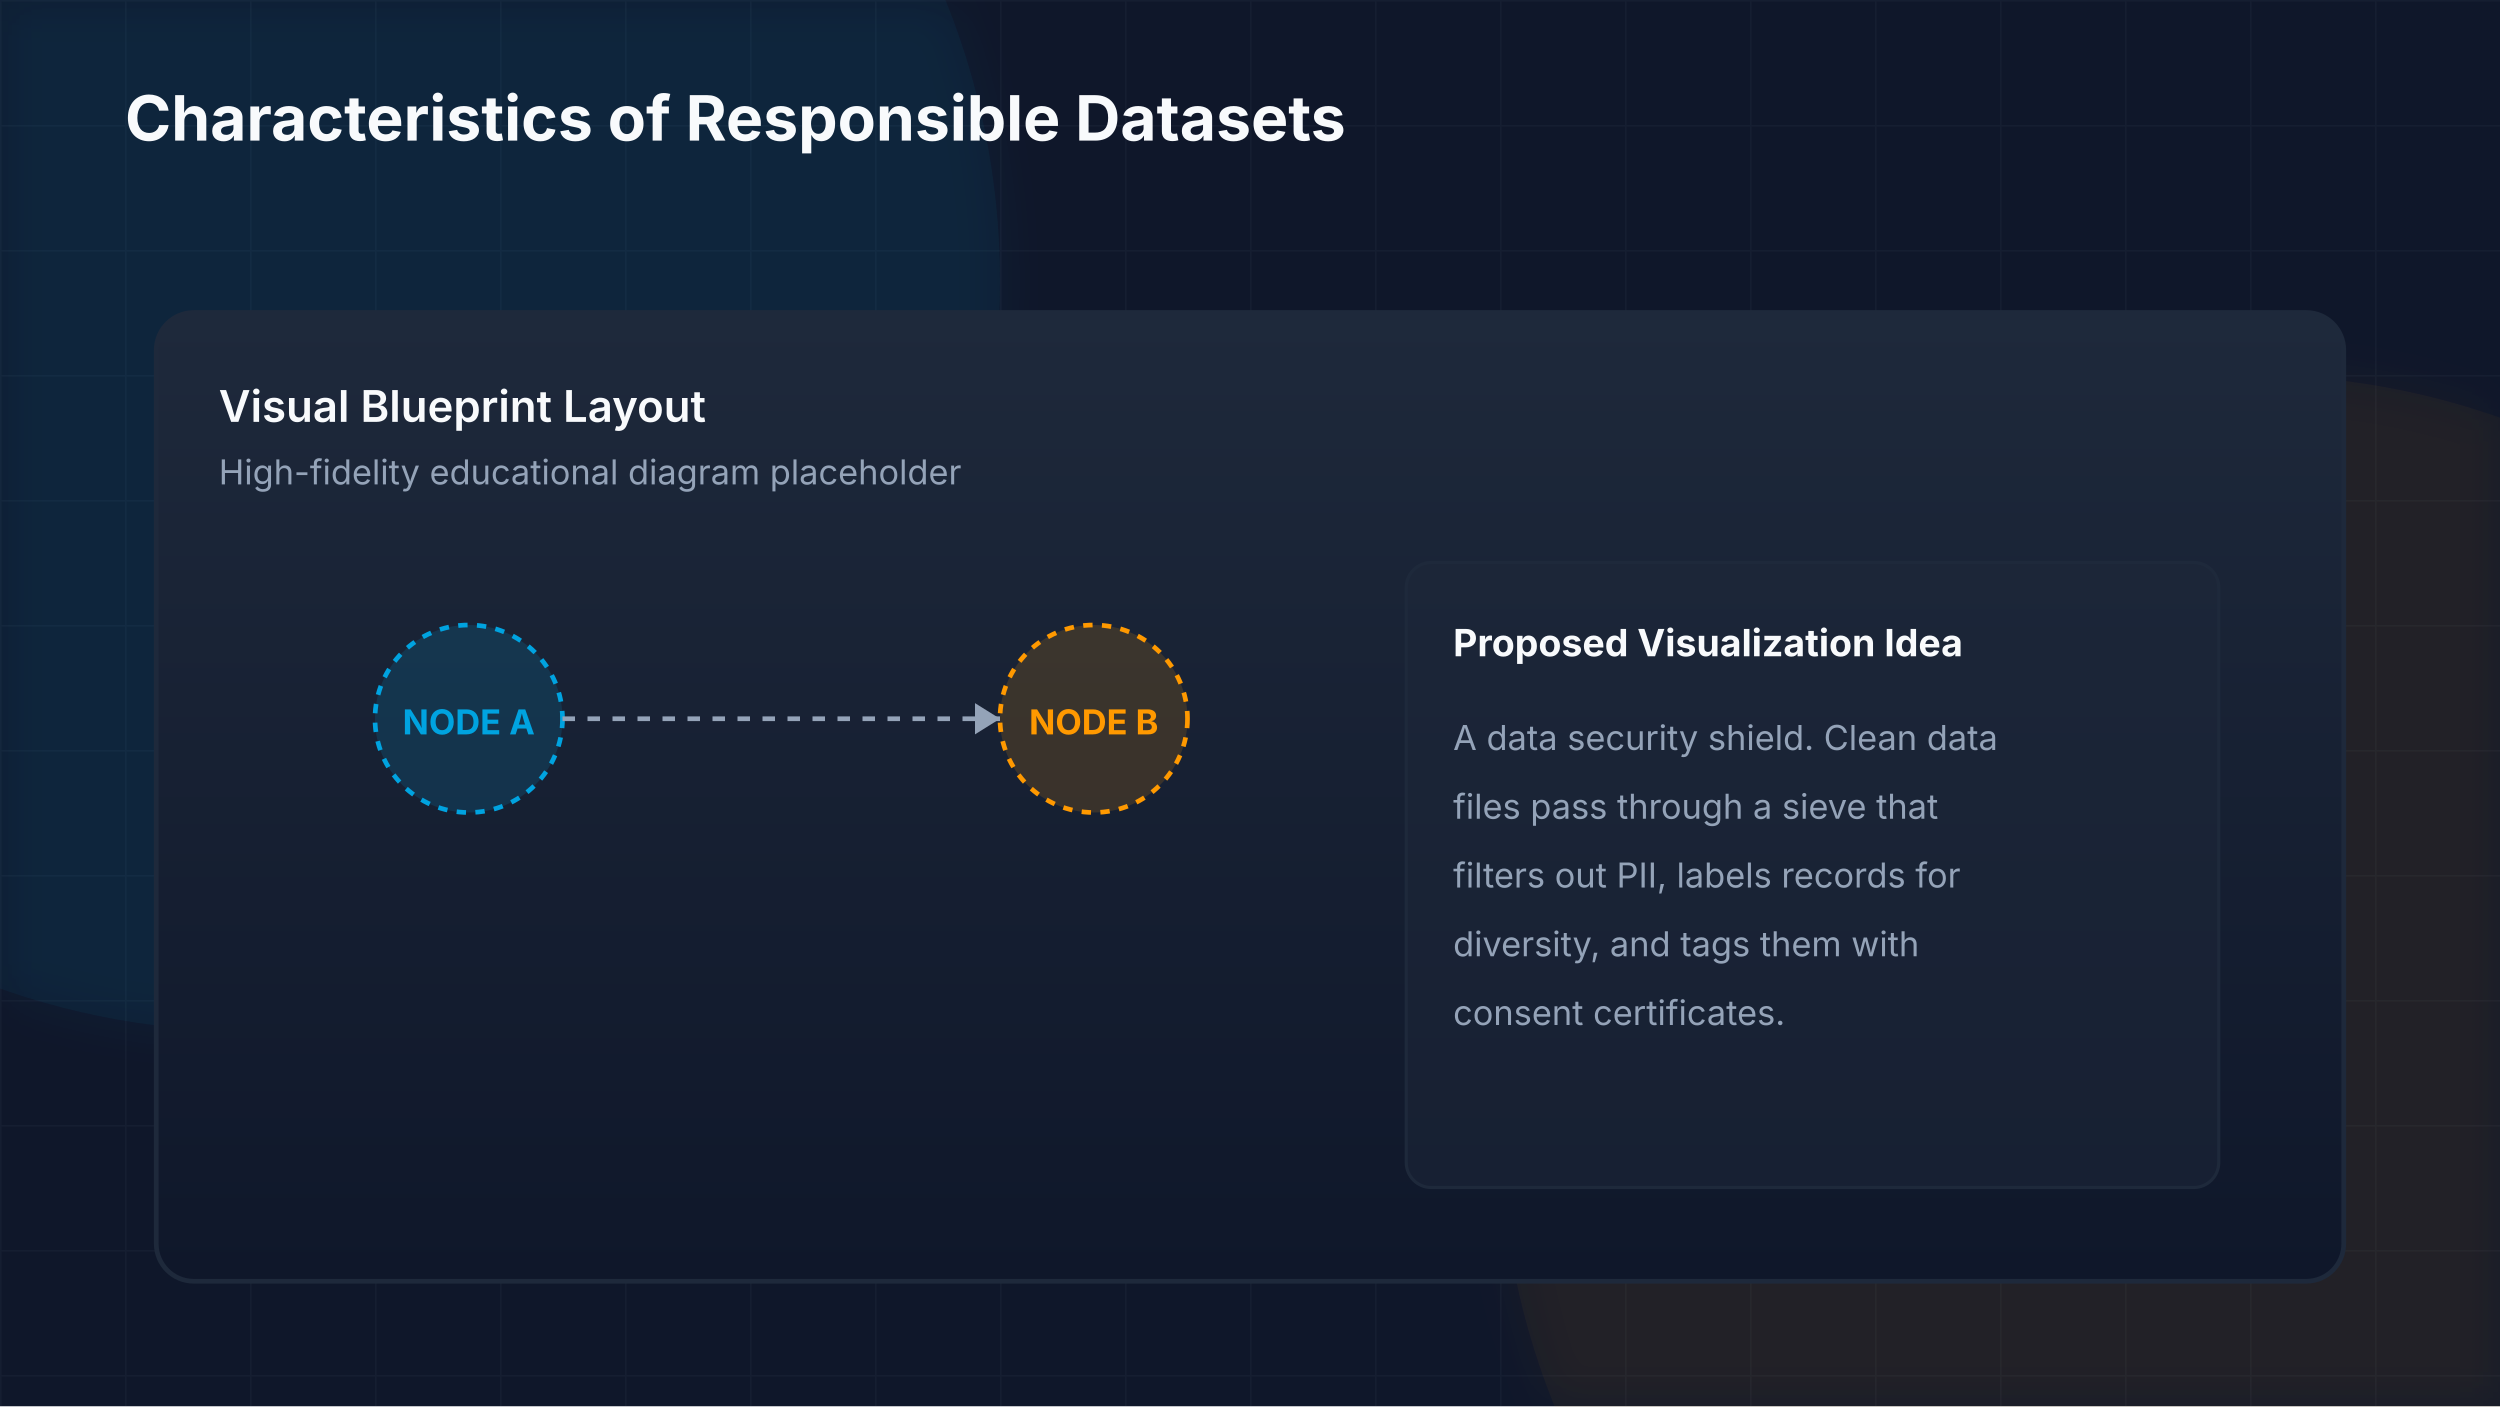
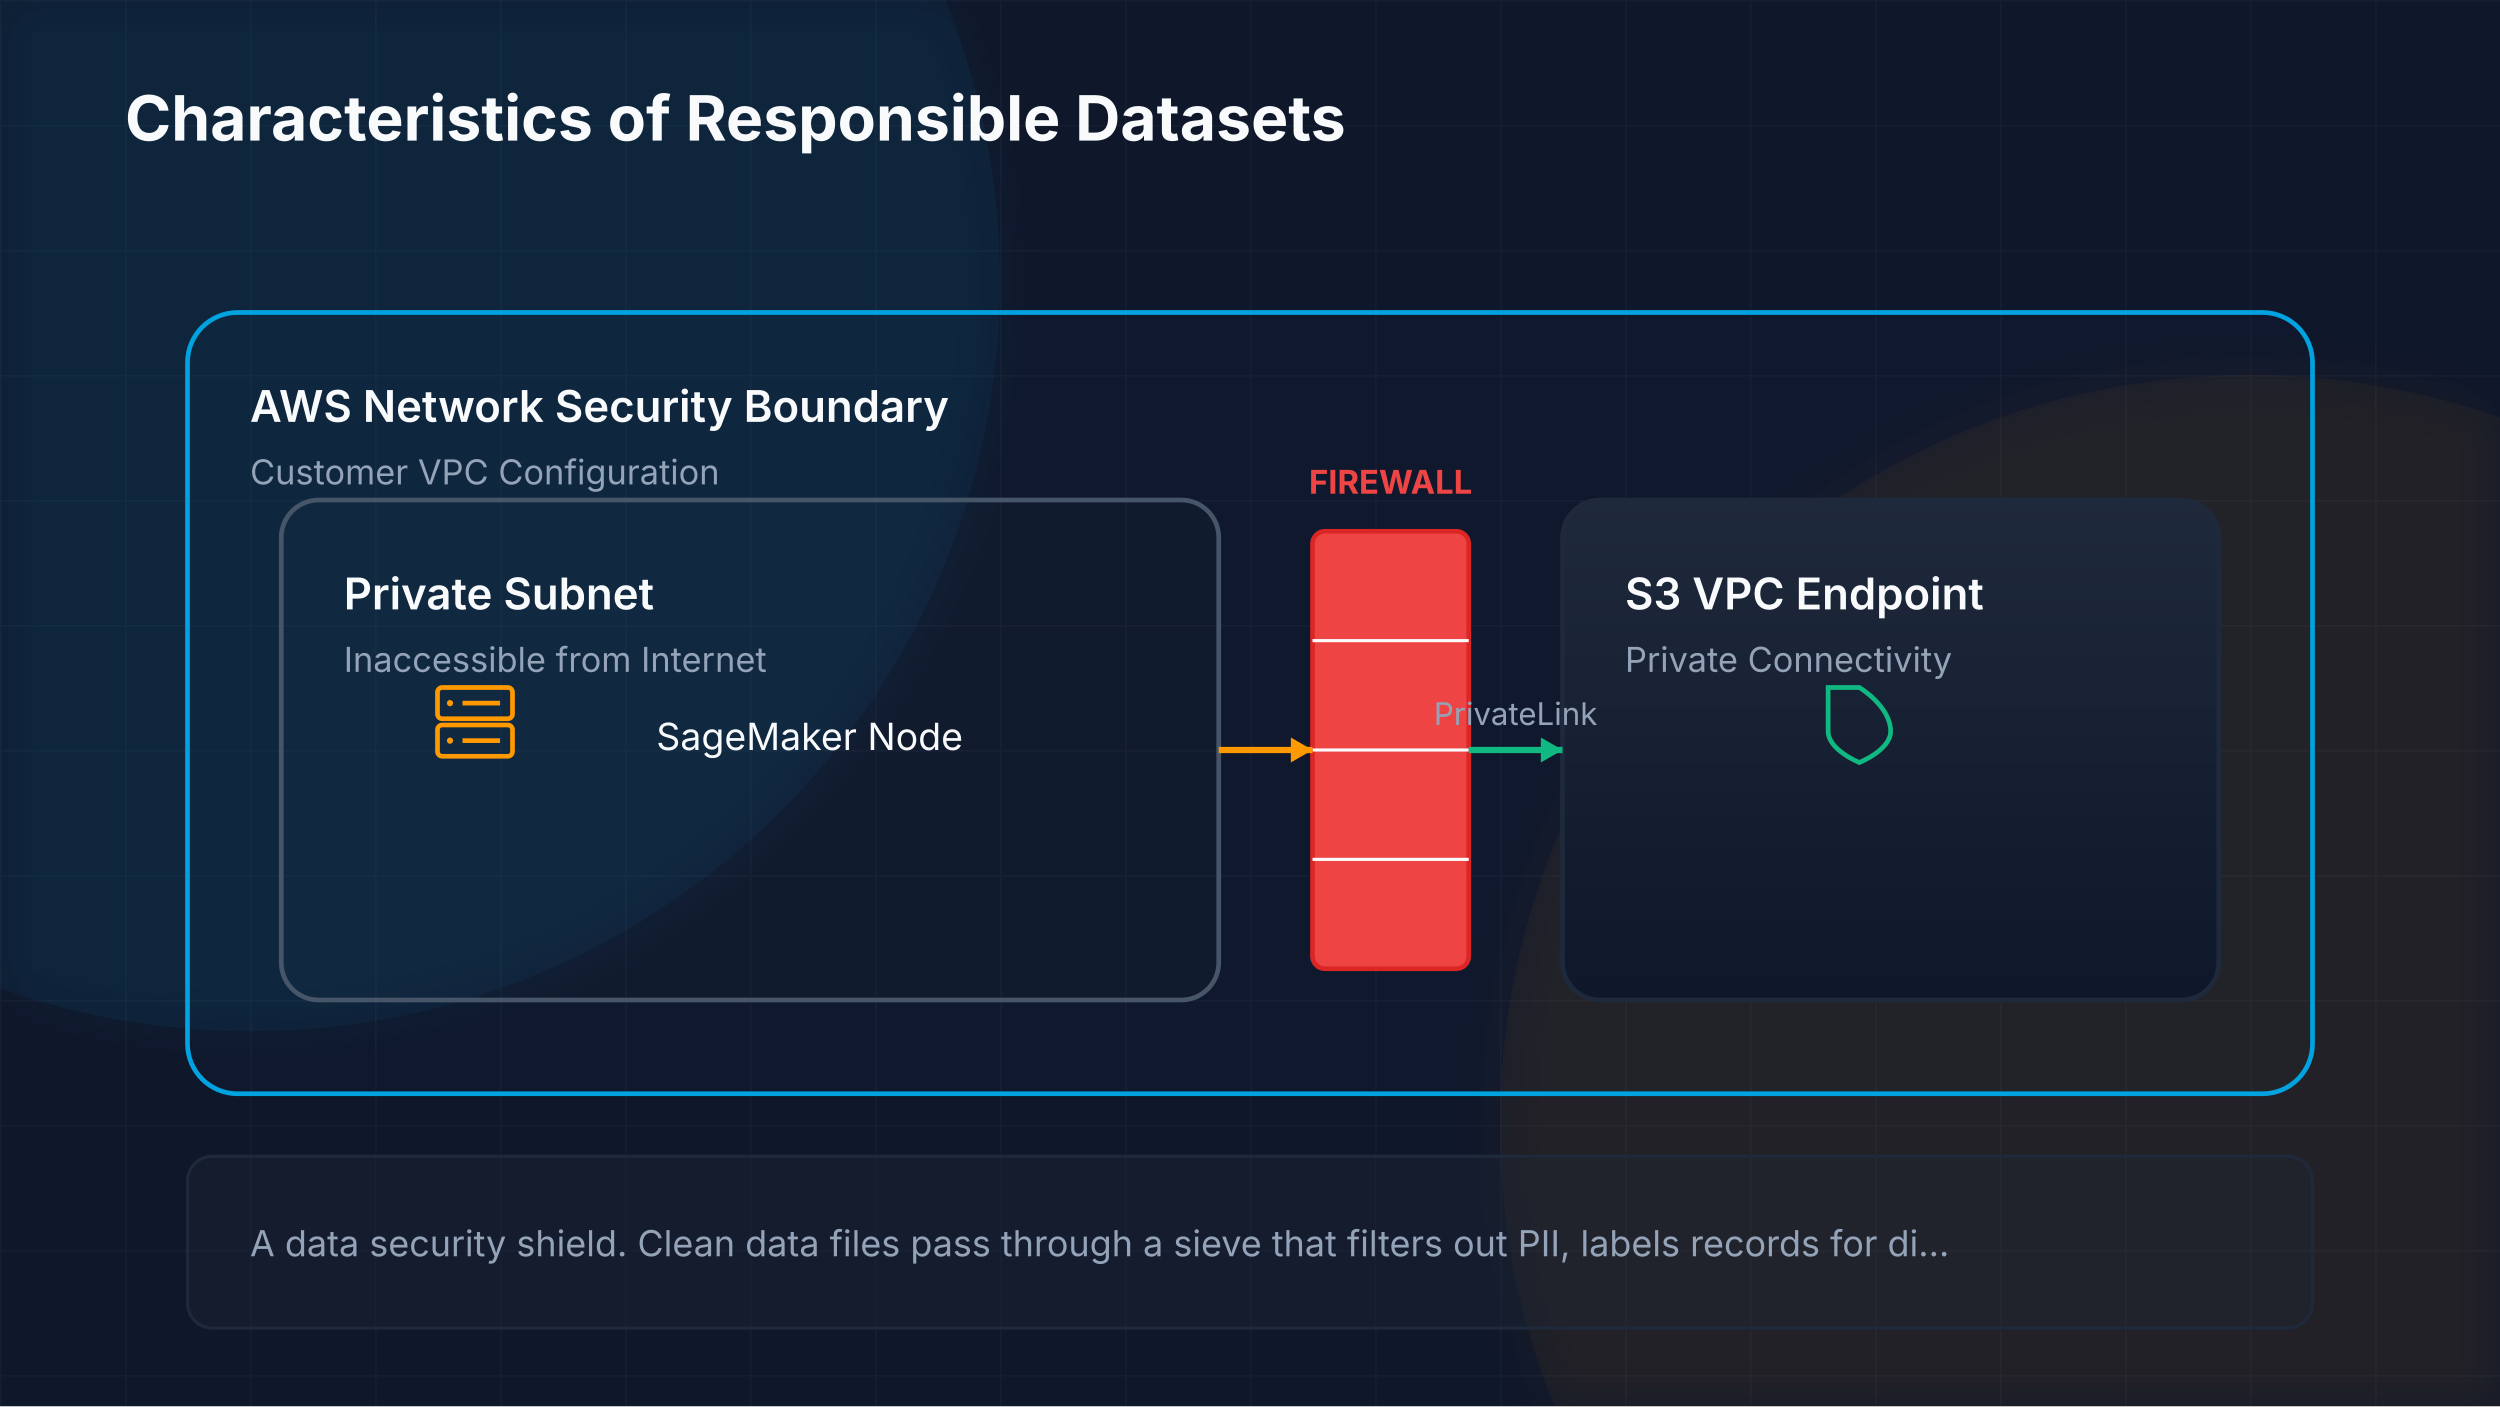
<svg xmlns="http://www.w3.org/2000/svg" viewBox="0 0 800 450" width="100%" height="100%">
  <defs>
    <linearGradient id="aws-orange" x1="0%" y1="0%" x2="100%" y2="100%">
      <stop offset="0%" stop-color="#FF9900" />
      <stop offset="100%" stop-color="#FFC400" />
    </linearGradient>
    <linearGradient id="cloud-blue" x1="0%" y1="0%" x2="100%" y2="100%">
      <stop offset="0%" stop-color="#00A3E0" />
      <stop offset="100%" stop-color="#1D70B8" />
    </linearGradient>
    <linearGradient id="success-green" x1="0%" y1="0%" x2="100%" y2="100%">
      <stop offset="0%" stop-color="#10B981" />
      <stop offset="100%" stop-color="#059669" />
    </linearGradient>
    <linearGradient id="alert-red" x1="0%" y1="0%" x2="100%" y2="100%">
      <stop offset="0%" stop-color="#EF4444" />
      <stop offset="100%" stop-color="#DC2626" />
    </linearGradient>
    <linearGradient id="warning-gold" x1="0%" y1="0%" x2="100%" y2="100%">
      <stop offset="0%" stop-color="#F59E0B" />
      <stop offset="100%" stop-color="#D97706" />
    </linearGradient>
    <linearGradient id="dark-card" x1="0%" y1="0%" x2="0%" y2="100%">
      <stop offset="0%" stop-color="#1E293B" />
      <stop offset="100%" stop-color="#0F172A" />
    </linearGradient>
    <linearGradient id="purple-glow" x1="0%" y1="0%" x2="100%" y2="100%">
      <stop offset="0%" stop-color="#8B5CF6" />
      <stop offset="100%" stop-color="#6D28D9" />
    </linearGradient>
    <filter id="glow-orange" x="-20%" y="-20%" width="140%" height="140%">
      <feGaussianBlur stdDeviation="8" result="blur" />
      <feComposite in="SourceGraphic" in2="blur" operator="over" />
    </filter>
    <filter id="glow-blue" x="-20%" y="-20%" width="140%" height="140%">
      <feGaussianBlur stdDeviation="8" result="blur" />
      <feComposite in="SourceGraphic" in2="blur" operator="over" />
    </filter>
    <pattern id="grid" width="40" height="40" patternUnits="userSpaceOnUse">
      <path d="M 40 0 L 0 0 0 40" fill="none" stroke="rgba(148, 163, 184, 0.05)" stroke-width="1" />
    </pattern>
  </defs>
  <rect width="800" height="450" fill="#0F172A" />
  <rect width="800" height="450" fill="url(#grid)" />
  <circle cx="80.0" cy="90.0" r="240.0" fill="rgba(0, 163, 224, 0.05)" filter="url(#glow-blue)" />
  <circle cx="720.0" cy="360.0" r="240.0" fill="rgba(255, 153, 0, 0.04)" filter="url(#glow-orange)" />
  <text x="40" y="45" font-family="Inter, system-ui, sans-serif" font-size="20" font-weight="700" fill="#F8FAFC">Characteristics of Responsible Datasets</text>
-   <rect x="50" y="100" width="700" height="310" rx="12" fill="url(#dark-card)" stroke="#1E293B" stroke-width="1.5" />
-   <text x="70" y="135" font-family="Inter, system-ui, sans-serif" font-size="14" font-weight="600" fill="#F8FAFC">Visual Blueprint Layout</text>
-   <text x="70" y="155" font-family="Inter, system-ui, sans-serif" font-size="11" fill="#94A3B8">High-fidelity educational diagram placeholder</text>
-   <g transform="translate(100, 180)">
-     <circle cx="50" cy="50" r="30" fill="rgba(0,163,224,0.15)" stroke="#00A3E0" stroke-dasharray="3,3" stroke-width="1.5" />
-     <text x="50" y="55" font-family="Inter" font-size="11" fill="#00A3E0" font-weight="700" text-anchor="middle">NODE A</text>
-     <circle cx="250" cy="50" r="30" fill="rgba(255,153,0,0.15)" stroke="#FF9900" stroke-dasharray="3,3" stroke-width="1.5" />
-     <text x="250" y="55" font-family="Inter" font-size="11" fill="#FF9900" font-weight="700" text-anchor="middle">NODE B</text>
-     <line x1="80" y1="50" x2="220" y2="50" stroke="#94A3B8" stroke-dasharray="4,4" stroke-width="1.5" />
-     <polygon points="220,50 212,45 212,55" fill="#94A3B8" />
+   <rect x="60" y="100" width="680" height="250" rx="16" fill="rgba(0,163,224,0.01)" stroke="#00A3E0" stroke-width="1.5" />
+   <text x="80" y="135" font-family="Inter, system-ui, sans-serif" font-size="14" font-weight="600" fill="#F8FAFC">AWS Network Security Boundary</text>
+   <text x="80" y="155" font-family="Inter, system-ui, sans-serif" font-size="11" fill="#94A3B8">Customer VPC Configuration</text>
+   <rect x="90" y="160" width="300" height="160" rx="12" fill="rgba(148,163,184,0.02)" stroke="#475569" stroke-width="1.5" />
+   <text x="110" y="195" font-family="Inter, system-ui, sans-serif" font-size="14" font-weight="600" fill="#F8FAFC">Private Subnet</text>
+   <text x="110" y="215" font-family="Inter, system-ui, sans-serif" font-size="11" fill="#94A3B8">Inaccessible from Internet</text>
+   <g transform="translate(140,220)">
+     <rect x="0" y="0" width="24" height="10" rx="1.5" fill="none" stroke="#FF9900" stroke-width="1.5" />
+     <circle cx="4" cy="5" r="1" fill="#FF9900" />
+     <line x1="8" y1="5" x2="20" y2="5" stroke="#FF9900" stroke-width="1.5" />
+     <rect x="0" y="12" width="24" height="10" rx="1.5" fill="none" stroke="#FF9900" stroke-width="1.5" />
+     <circle cx="4" cy="17" r="1" fill="#FF9900" />
+     <line x1="8" y1="17" x2="20" y2="17" stroke="#FF9900" stroke-width="1.5" />
  </g>
-   <g transform="translate(450, 180)">
-     <rect x="0" y="0" width="260" height="200" rx="8" fill="rgba(30,41,59,0.5)" stroke="#1E293B" stroke-width="1" />
-     <text x="15" y="30" font-family="Inter" font-size="12" font-weight="700" fill="#F8FAFC">Proposed Visualization Idea</text>
-     <text x="15" y="60" font-family="Inter" font-size="11" fill="#94A3B8">A data security shield. Clean data</text>
-     <text x="15" y="82" font-family="Inter" font-size="11" fill="#94A3B8">files pass through a sieve that</text>
-     <text x="15" y="104" font-family="Inter" font-size="11" fill="#94A3B8">filters out PII, labels records for</text>
-     <text x="15" y="126" font-family="Inter" font-size="11" fill="#94A3B8">diversity, and tags them with</text>
-     <text x="15" y="148" font-family="Inter" font-size="11" fill="#94A3B8">consent certificates.</text>
+   <text x="210" y="240" font-family="Inter" font-size="12" fill="#F8FAFC">SageMaker Node</text>
+   <g transform="translate(420, 170)">
+     <rect width="50" height="140" rx="4" fill="#EF4444" stroke="#DC2626" stroke-width="1.5" />
+     <line x1="0" y1="35" x2="50" y2="35" stroke="#F8FAFC" stroke-width="1" />
+     <line x1="0" y1="70" x2="50" y2="70" stroke="#F8FAFC" stroke-width="1" />
+     <line x1="0" y1="105" x2="50" y2="105" stroke="#F8FAFC" stroke-width="1" />
+     <text x="25" y="-12" font-family="Inter" font-size="10.5" fill="#EF4444" font-weight="700" text-anchor="middle">FIREWALL</text>
  </g>
+   <rect x="500" y="160" width="210" height="160" rx="12" fill="url(#dark-card)" stroke="#1E293B" stroke-width="1.5" />
+   <text x="520" y="195" font-family="Inter, system-ui, sans-serif" font-size="14" font-weight="600" fill="#F8FAFC">S3 VPC Endpoint</text>
+   <text x="520" y="215" font-family="Inter, system-ui, sans-serif" font-size="11" fill="#94A3B8">Private Connectivity</text>
+   <g transform="translate(585,220)">
+     <path d="M 0 0 L 10 0 C 10 0, 20 6, 20 14 C 20 20, 10 24, 10 24 C 10 24, 0 20, 0 14 Z" fill="none" stroke="#10B981" stroke-width="1.5" />
+   </g>
+   <line x1="390" y1="240" x2="420" y2="240" stroke="#FF9900" stroke-width="2" />
+   <path d="M 420 240 L 413.072 244.0 L 413.072 236.0 Z" fill="#FF9900" />
+   <line x1="470" y1="240" x2="500" y2="240" stroke="#10B981" stroke-width="2" />
+   <path d="M 500 240 L 493.072 244.0 L 493.072 236.0 Z" fill="#10B981" />
+   <text x="485.0" y="232.0" font-family="Inter, system-ui, sans-serif" font-size="10" fill="#94A3B8" text-anchor="middle">PrivateLink</text>
+   <rect x="60" y="370" width="680" height="55" rx="8" fill="rgba(30,41,59,0.3)" stroke="#1E293B" stroke-width="1" />
+   <text x="80" y="402" font-family="Inter" font-size="11.5" fill="#94A3B8">A data security shield. Clean data files pass through a sieve that filters out PII, labels records for di...</text>
</svg>
